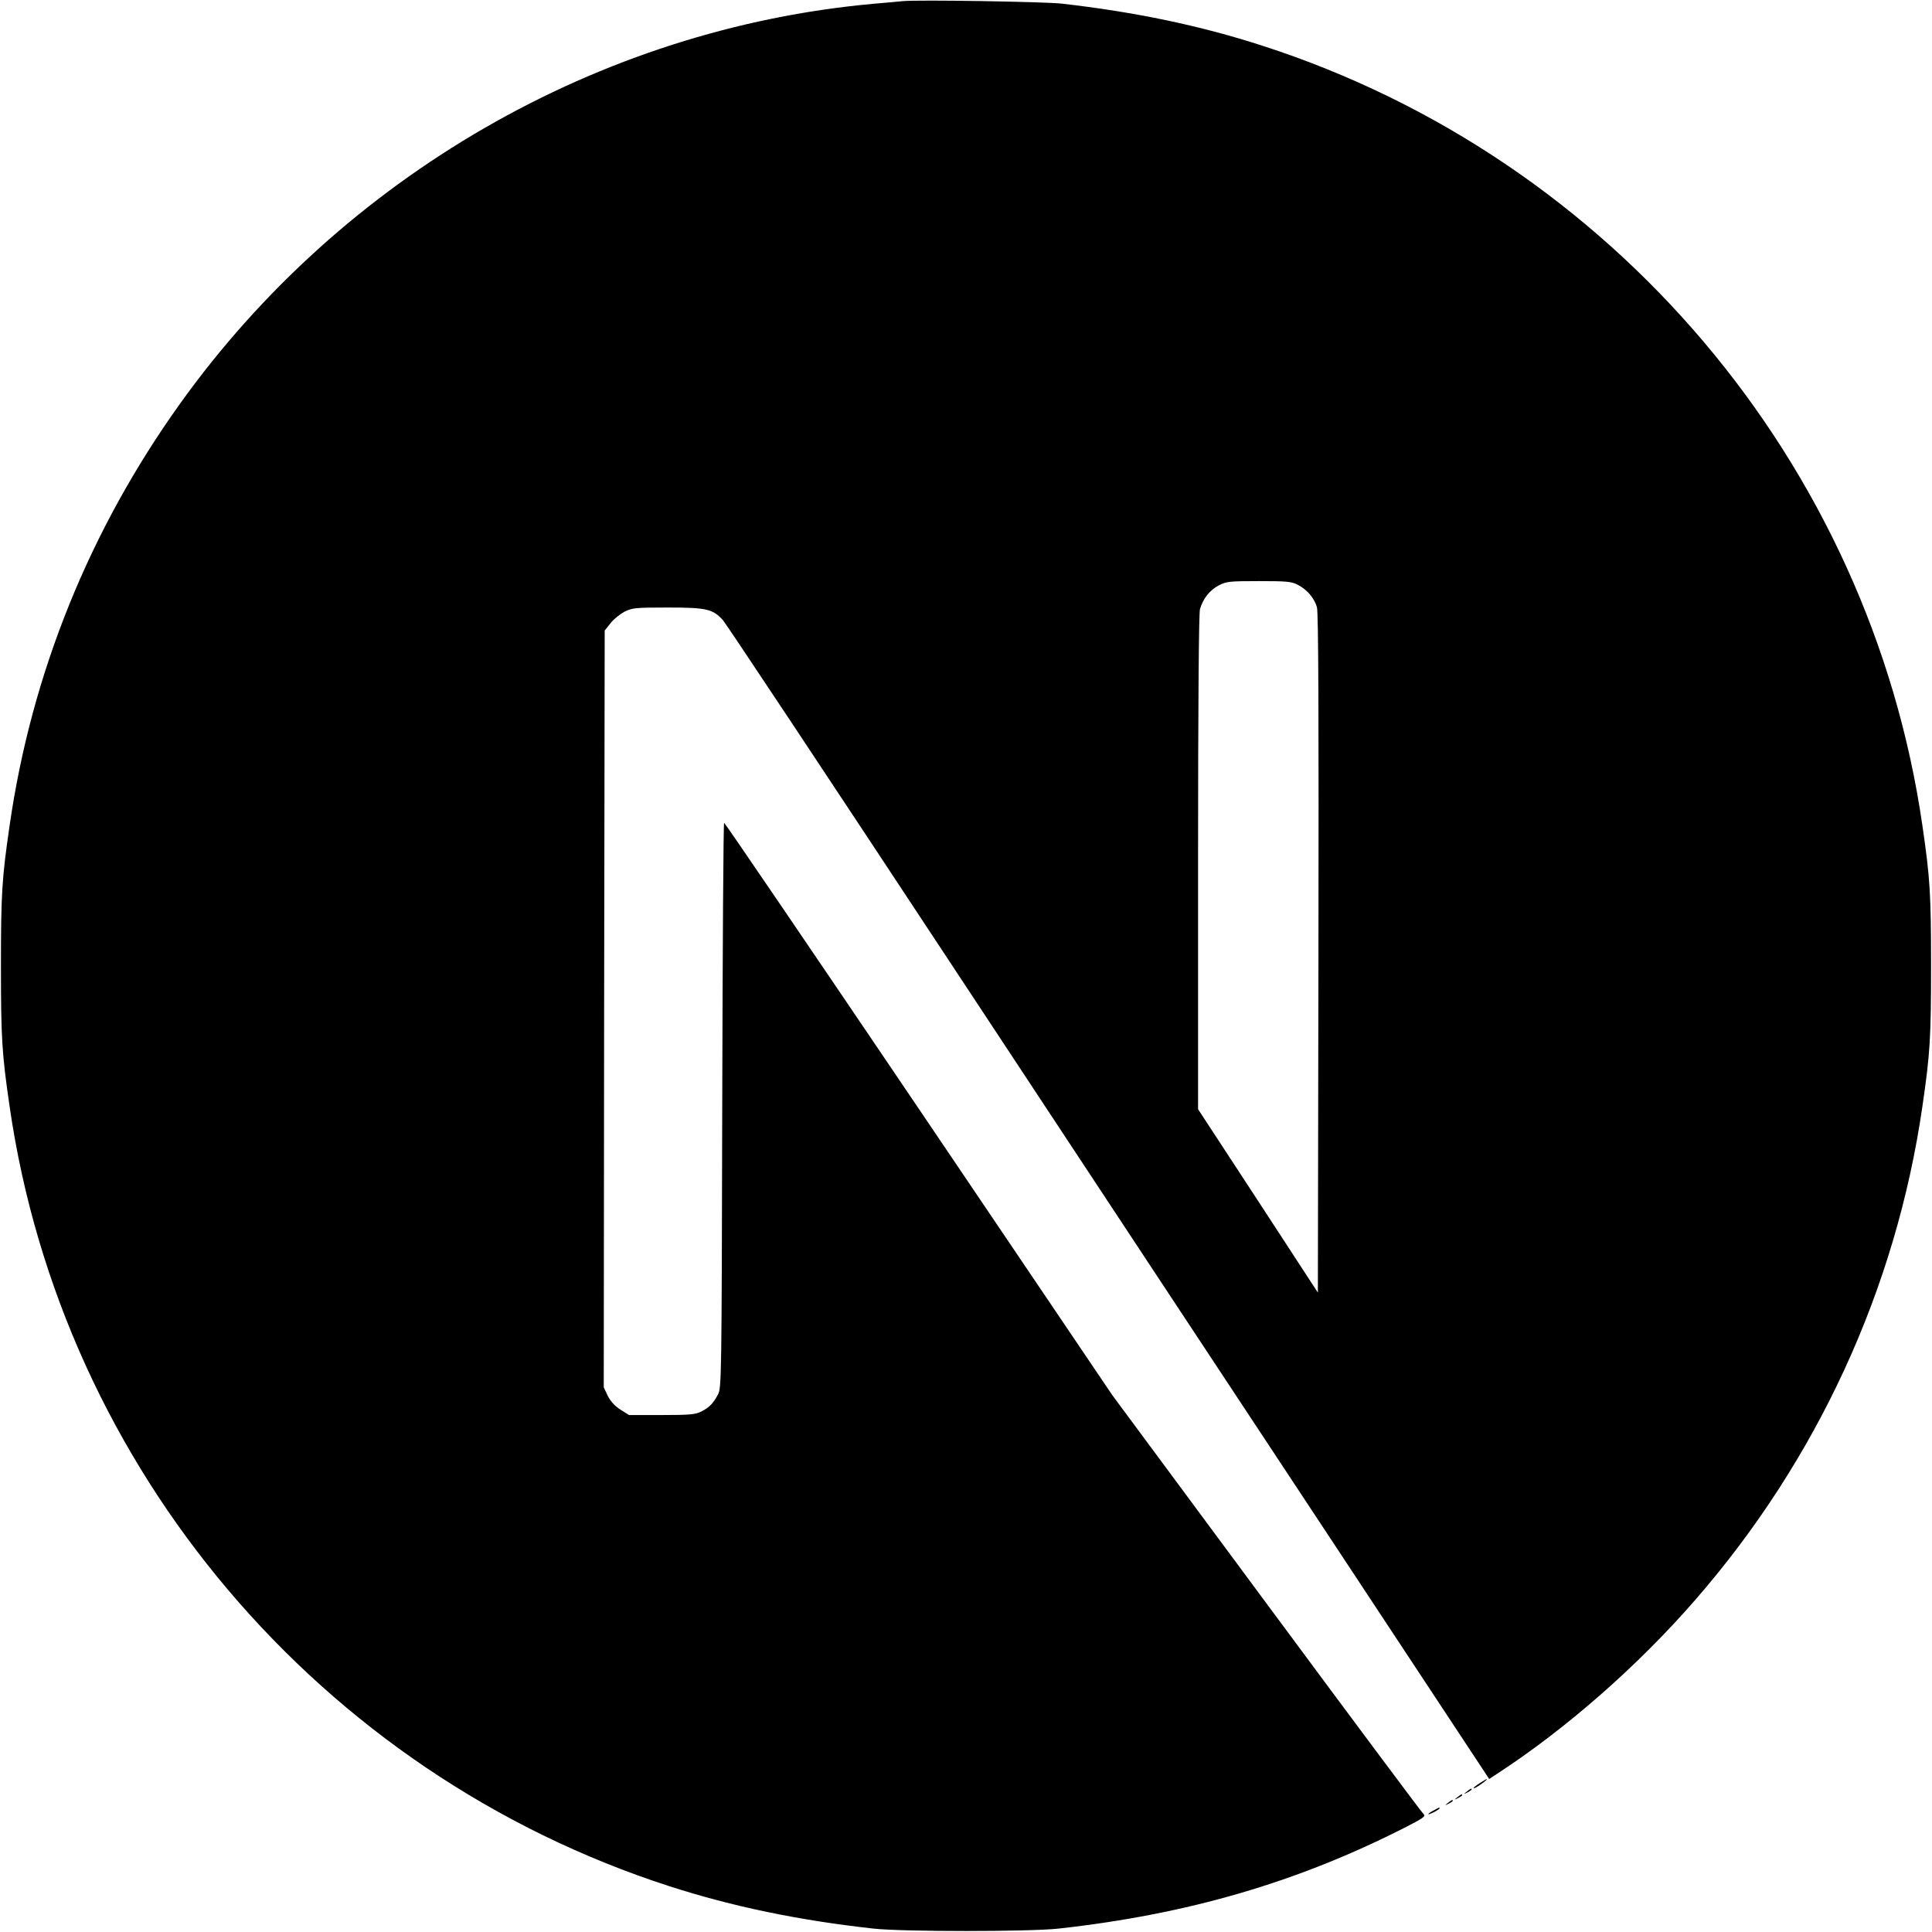
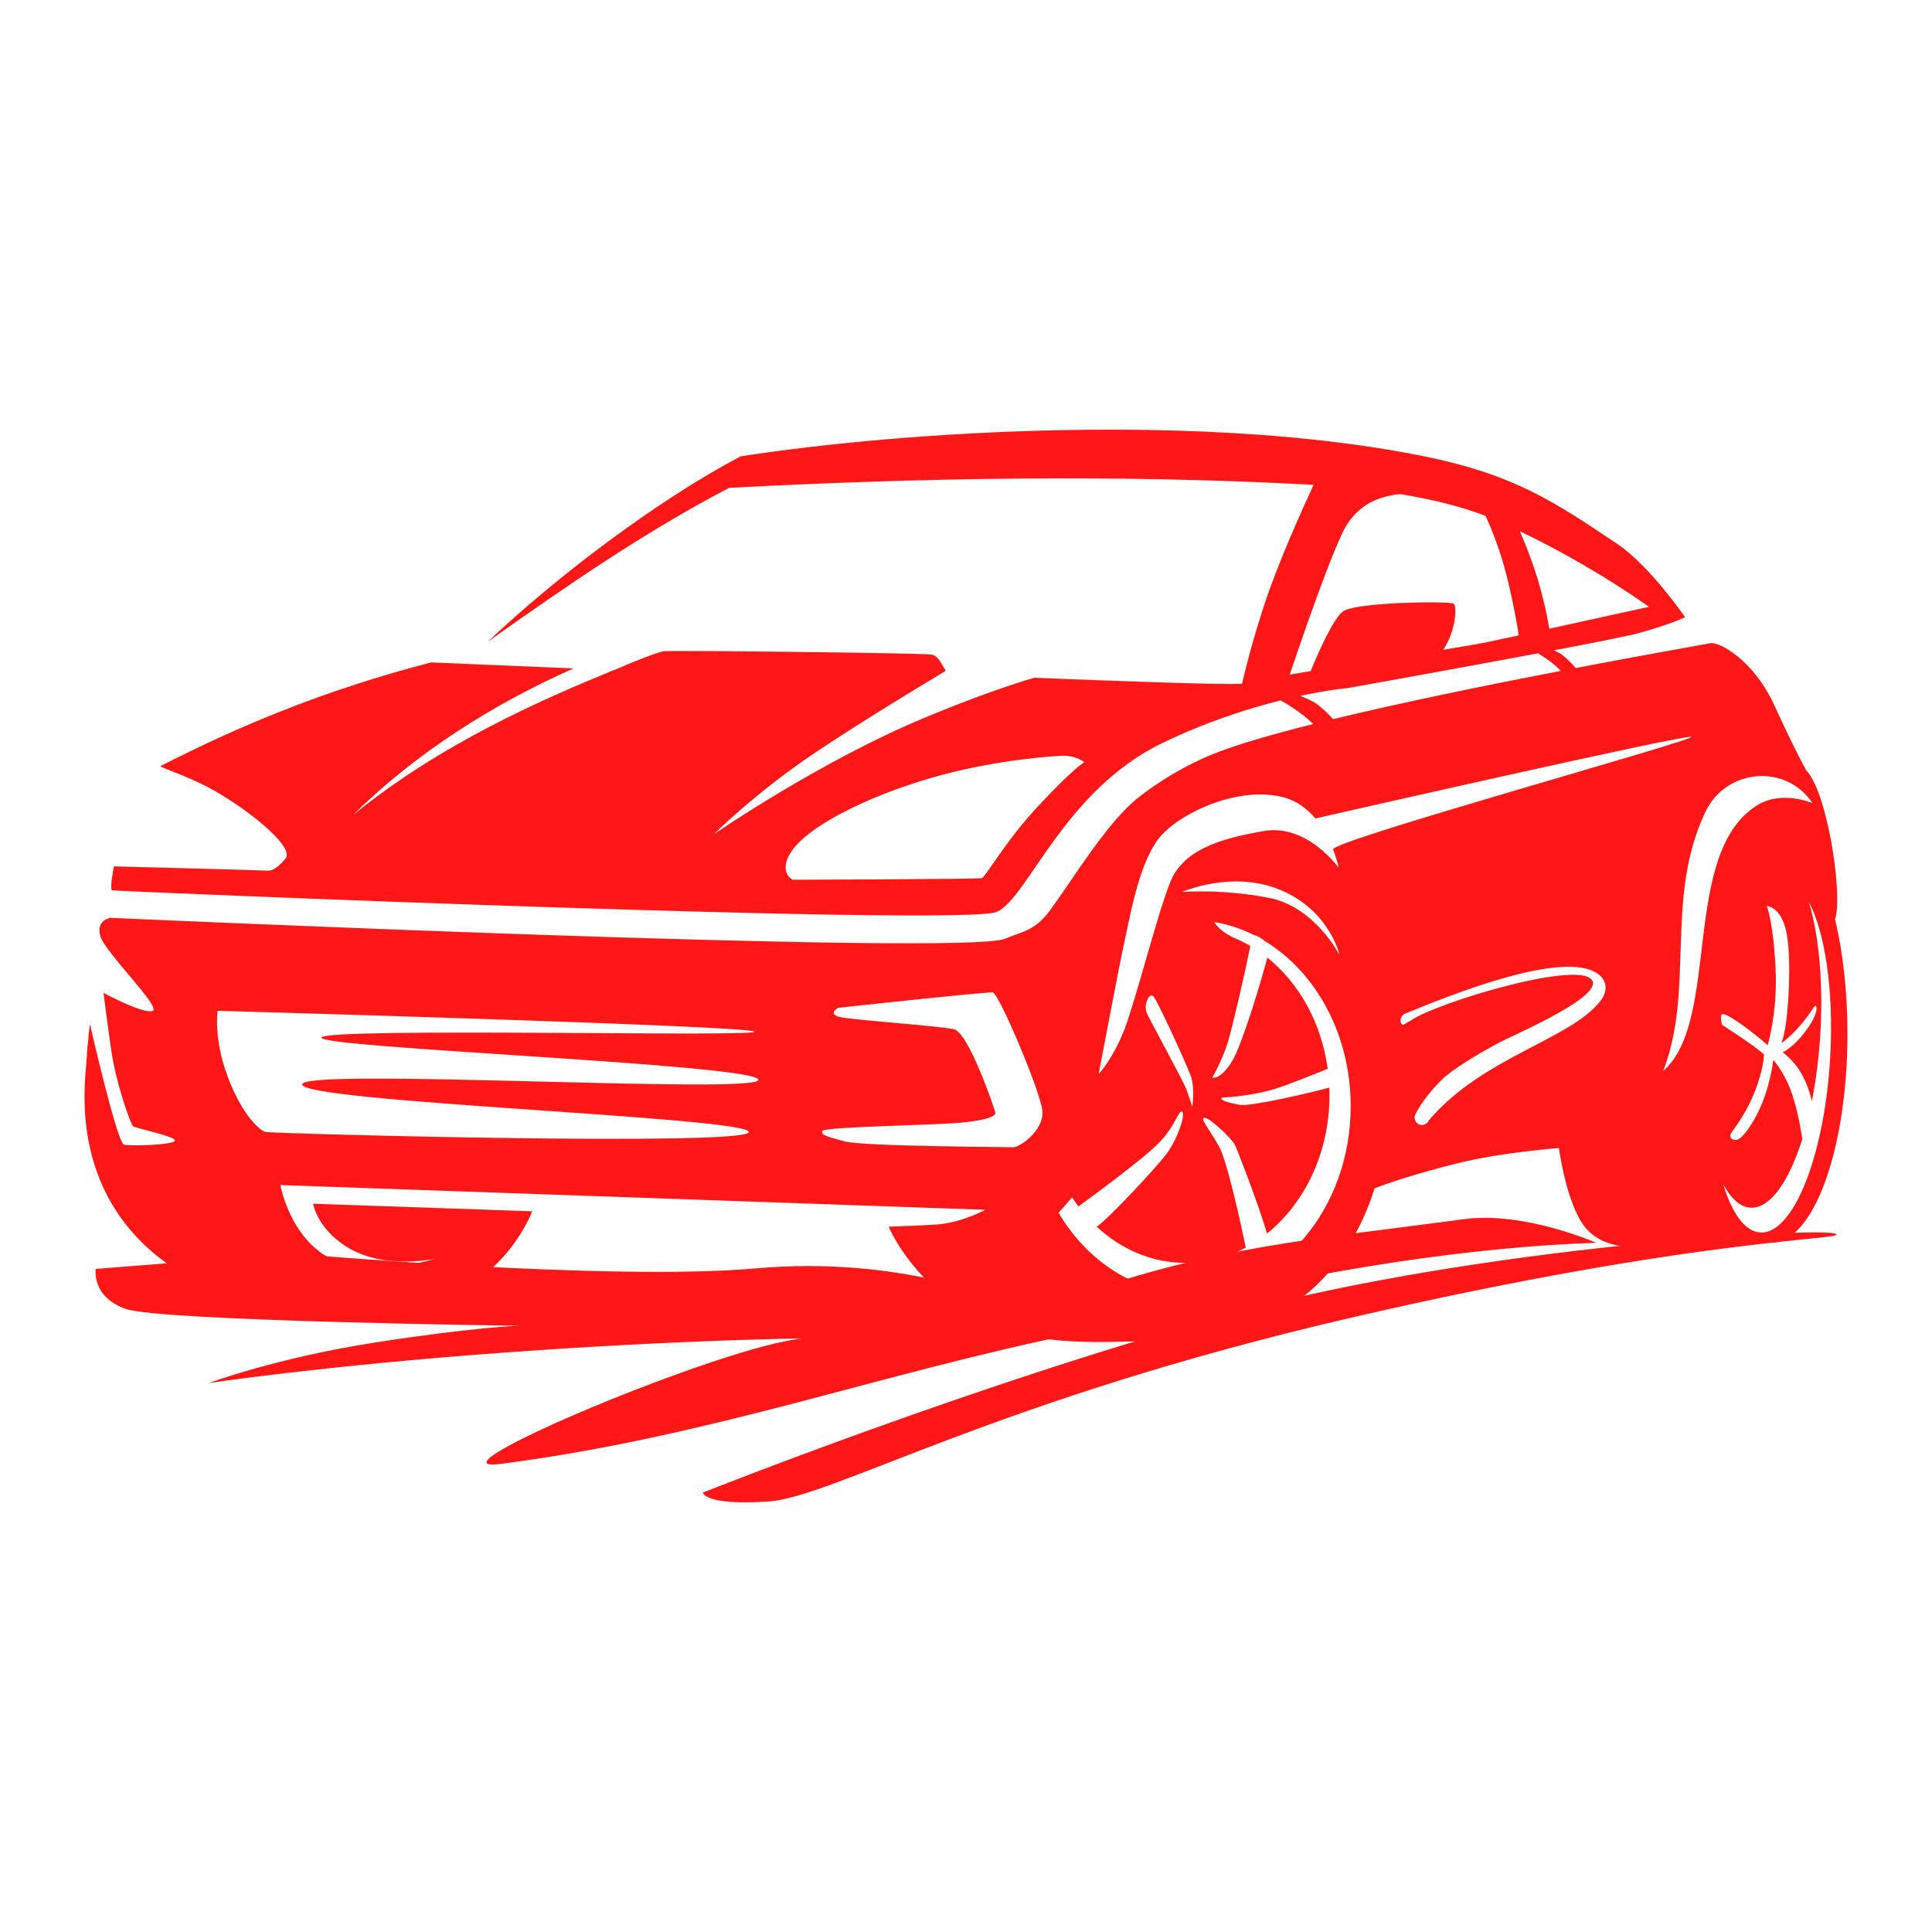
- <svg xmlns="http://www.w3.org/2000/svg" version="1.0" width="1024pt" height="1024pt" viewBox="0 0 1024 1024" preserveAspectRatio="xMidYMid meet">
-   <g transform="translate(0,1024) scale(0.1,-0.1)" fill="#000000" stroke="none">
-     <path d="M4785 10234 c-22 -2 -92 -9 -155 -14 -1453 -131 -2814 -915 -3676 -2120 -480 -670 -787 -1430 -903 -2235 -41 -281 -46 -364 -46 -745 0 -381 5 -464 46 -745 278 -1921 1645 -3535 3499 -4133 332 -107 682 -180 1080 -224 155 -17 825 -17 980 0 687 76 1269 246 1843 539 88 45 105 57 93 67 -8 6 -383 509 -833 1117 l-818 1105 -1025 1517 c-564 834 -1028 1516 -1032 1516 -4 1 -8 -673 -10 -1496 -3 -1441 -4 -1499 -22 -1533 -26 -49 -46 -69 -88 -91 -32 -16 -60 -19 -211 -19 l-173 0 -46 29 c-30 19 -52 44 -67 73 l-21 45 2 2005 3 2006 31 39 c16 21 50 48 74 61 41 20 57 22 230 22 204 0 238 -8 291 -66 15 -16 570 -852 1234 -1859 664 -1007 1572 -2382 2018 -3057 l810 -1227 41 27 c363 236 747 572 1051 922 647 743 1064 1649 1204 2615 41 281 46 364 46 745 0 381 -5 464 -46 745 -278 1921 -1645 3535 -3499 4133 -327 106 -675 179 -1065 223 -96 10 -757 21 -840 13z m2094 -3094 c48 -24 87 -70 101 -118 8 -26 10 -582 8 -1835 l-3 -1798 -317 486 -318 486 0 1307 c0 845 4 1320 10 1343 16 56 51 100 99 126 41 21 56 23 213 23 148 0 174 -2 207 -20z" />
-     <path d="M7843 789 c-35 -22 -46 -37 -15 -20 22 13 58 40 52 41 -3 0 -20 -10 -37 -21z" />
-     <path d="M7774 744 c-18 -14 -18 -15 4 -4 12 6 22 13 22 15 0 8 -5 6 -26 -11z" />
-     <path d="M7724 714 c-18 -14 -18 -15 4 -4 12 6 22 13 22 15 0 8 -5 6 -26 -11z" />
-     <path d="M7674 684 c-18 -14 -18 -15 4 -4 12 6 22 13 22 15 0 8 -5 6 -26 -11z" />
-     <path d="M7598 644 c-38 -20 -36 -28 2 -9 17 9 30 18 30 20 0 7 -1 6 -32 -11z" />
+ <svg xmlns="http://www.w3.org/2000/svg" version="1.0" width="700pt" height="700pt" viewBox="0 0 700 700" preserveAspectRatio="xMidYMid meet" id="svg73">
+   <defs id="defs77">
+     <clipPath id="id1">
+       <path d="m 37,237.777 h 335.809 v 54.906 H 37 Z m 0,0" clip-rule="nonzero" id="path643" />
+     </clipPath>
+     <clipPath id="id1-4">
+       <path d="m 37,237.777 h 335.809 v 54.906 H 37 Z m 0,0" clip-rule="nonzero" id="path643-8" />
+     </clipPath>
+   </defs>
+   <g id="g773" transform="translate(0,-63.66767)">
+     <path fill="#ff1616" d="m 550.661,256.136 c 27.423,13.193 46.772,27.401 46.772,27.401 0,0 -19.166,4.231 -36.084,7.926 -0.771,-4.665 -2.791,-14.898 -6.854,-25.792 -1.499,-4.048 -2.777,-7.17 -3.835,-9.535 z m -39.639,177.377 c -1.381,0.558 -2.828,2.27 -3.364,0.896 -0.558,-1.381 0.103,-2.946 1.477,-3.497 13.539,-5.502 58.019,-24.051 70.221,-14.068 1.668,1.359 2.402,2.997 2.373,4.819 -0.044,1.616 -0.727,3.232 -1.954,4.79 -10.975,13.935 -42.886,20.356 -62.096,43.187 -0.588,1.359 -2.145,1.991 -3.511,1.418 -1.359,-0.595 -1.983,-2.152 -1.388,-3.511 0,-0.022 2.343,-5.487 9.572,-12.62 3.636,-3.607 11.511,-8.426 20.047,-13.098 5.208,-2.85 35.76,-15.735 34.747,-22.185 -1.455,-9.344 -56.821,7.199 -66.121,13.869 z M 655.371,390.384 c 5.818,11.107 9.043,31.816 7.787,55.529 -1.859,35.496 -13.024,64.3 -24.932,64.329 -5.737,0.022 -10.63,-6.678 -13.906,-17.63 2.887,5.502 6.428,8.654 10.365,8.639 6.905,-0.015 13.568,-9.726 18.306,-24.844 -0.411,-2.982 -1.41,-9.241 -3.504,-15.794 -2.042,-6.406 -5.26,-10.865 -7.001,-12.958 -0.213,2.094 -0.749,5.289 -2.057,9.961 -2.843,10.196 -8.698,18.402 -10.901,18.938 -2.182,0.536 -2.645,-0.823 -2.593,-1.704 0.051,-0.889 4.797,-5.715 8.514,-14.854 3.732,-9.138 3.622,-13.935 3.622,-13.935 l 0.279,-0.147 c -0.588,-0.558 -1.359,-1.205 -2.358,-1.976 -4.253,-3.313 -13.083,-8.977 -13.083,-8.977 0,0 -0.823,-3.364 0,-3.783 1.719,-0.852 11.937,7.104 16.573,11.203 1.212,-4.51 3.453,-14.868 2.85,-27.68 -0.823,-17.315 -3.203,-22.751 -3.203,-22.751 0,0 4.386,-0.008 6.641,7.566 2.233,7.581 1.646,24.874 0.353,34.607 -0.448,3.262 -1.036,5.678 -1.646,7.471 1.668,-1.219 3.989,-3.166 6.501,-6.06 4.848,-5.59 5.201,-7.669 5.847,-7.434 0.661,0.235 0.904,3.137 -3.776,9.374 -3.262,4.356 -6.266,6.494 -8.147,7.486 1.219,0.852 2.63,2.138 4.297,4.092 3.475,4.099 5.319,9.55 6.266,13.561 1.579,-7.86 2.667,-16.551 3.151,-25.689 0.97,-18.321 -0.735,-34.842 -4.246,-46.537 z m -52.766,61.317 c 11.533,-29.781 0.448,-62.617 15.272,-93.816 7.5,-15.787 29.171,-17.704 38.816,-3.225 0,0 -10.872,-4.694 -19.651,0.558 -28.4,17.006 -13.311,78.132 -34.438,96.483 z M 428.357,386.828 c 0,0 18.174,-8.117 35.834,-0.595 17.682,7.53 21.157,23.478 21.157,23.478 0,0 -8.837,-17.506 -25.718,-20.767 -16.896,-3.262 -31.272,-2.116 -31.272,-2.116 z m 3.122,66.753 c -3.401,-8.536 -12.297,-27.526 -13.531,-28.855 -1.579,-1.734 -3.783,3.181 -2.365,6.171 1.41,2.99 13.333,24.859 14.281,27.452 0.948,2.6 2.13,6.303 2.13,6.303 0.389,-2.931 0.573,-8.308 -0.514,-11.07 z m 8.477,-55.859 c 5.12,0.882 10.027,2.527 14.604,4.841 0.97,0.11 2.387,0.97 3.533,1.954 18.578,11.203 31.287,33.814 31.287,59.958 0,37.347 -25.953,67.723 -57.997,67.833 -19.842,0.066 -37.354,-11.504 -47.823,-29.215 1.256,-1.41 3.129,-3.563 4.87,-5.59 0.749,1.124 1.521,2.226 2.307,3.284 2.409,-1.741 24.198,-17.601 29.7,-23.581 5.825,-6.332 6.641,-11.673 7.919,-10.703 1.286,0.962 -1.763,10.035 -5.811,15.39 -3.746,4.951 -21.259,23.764 -25.204,26.218 8.896,8.264 20.157,13.171 32.418,13.135 7.713,-0.015 15.03,-1.998 21.619,-5.546 -2.042,-9.792 -6.839,-31.676 -9.755,-36.767 -3.776,-6.626 -6.949,-10.079 -5.208,-10.262 1.734,-0.162 9.631,7.243 10.901,9.609 0.948,1.792 8.646,21.752 11.761,32.308 13.656,-10.968 22.626,-29.318 22.626,-50.107 0,-0.918 -0.022,-1.844 -0.059,-2.762 -4.723,1.403 -28.444,6.979 -32.433,6.259 -4.341,-0.786 -6.479,-1.565 -6.714,-2.189 -0.228,-0.639 2.454,-0.573 2.454,-0.573 0,0 8.984,-0.573 16.808,-2.975 5.833,-1.792 14.861,-5.59 19.298,-7.309 -2.277,-16.72 -10.417,-31.14 -21.891,-40.322 -2.292,8.977 -9.168,31.507 -12.635,37.332 -4.261,7.133 -7.265,6.178 -7.265,6.178 0,0 3.717,-6.663 5.612,-12.826 1.616,-5.252 6.589,-26.776 8.125,-34.894 -1.05,-0.624 -2.145,-1.197 -3.254,-1.741 l -0.022,-0.015 c -0.94,-0.448 -1.888,-0.882 -2.88,-1.278 -2.343,-1.175 -5.495,-3.129 -6.891,-5.642 z m -136.298,31.11 c 0,0 53.846,-5.877 56.043,-5.576 2.219,0.309 17.366,35.988 17.99,42.945 0.639,6.949 -8.198,13.296 -10.725,13.149 -2.52,-0.162 -54.302,-0.286 -61.089,-2.167 -6.802,-1.888 -8.536,-2.351 -7.89,-3.761 0.624,-1.432 37.244,-2.027 48.447,-2.85 11.21,-0.845 14.376,-2.578 14.215,-3.695 -0.162,-1.109 -9.631,-29.053 -15.001,-30.288 -5.37,-1.249 -36.781,-3.35 -41.358,-4.444 -4.569,-1.087 -0.632,-3.313 -0.632,-3.313 z m -16.411,-46.412 c 0,0 66.783,-0.235 68.355,-0.558 1.572,-0.316 8.198,-12.973 20.995,-26.615 12.782,-13.634 16.249,-15.39 16.249,-15.39 0,0 -2.99,-2.667 -8.514,-2.343 -9.094,0.551 -29.178,2.417 -50.945,9.205 -22.964,7.177 -47.433,19.555 -48.667,30.339 -0.485,4.106 2.527,5.363 2.527,5.363 z M 78.863,429.905 c 0,0 -1.572,9.969 3.636,23.86 5.208,13.884 11.526,19.401 13.583,20.011 2.042,0.632 177.112,5.341 175.21,-0.037 -1.888,-5.355 -160.371,-10.681 -161.796,-17.079 -1.418,-6.391 166.71,3.783 165.271,-1.822 -1.41,-5.59 -159.746,-11.467 -158.329,-15.25 1.425,-3.805 161.803,0 156.757,-2.204 -5.047,-2.189 -194.331,-7.478 -194.331,-7.478 z m 319.199,22.942 c 0,0 7.427,-39.389 9.469,-48.542 2.057,-9.175 5.363,-29.428 13.414,-38.133 8.059,-8.727 28.576,-17.814 44.201,-13.59 4.834,1.293 8.573,4.217 11.438,7.655 v -0.022 c 0,0 132.882,-30.28 136.188,-29.582 3.328,0.713 -129.194,37.237 -129.797,40.77 1.499,3.835 2.072,6.7 2.072,6.7 0,0 -11.364,-16.073 -27.151,-13.333 -15.787,2.747 -29.208,6.736 -33.931,18.6 -4.746,11.886 -12.481,42.724 -16.58,53.332 -4.121,10.586 -9.322,16.147 -9.322,16.147 z m 76.817,-146.031 c 2.556,-6.237 8.183,-19.136 11.739,-21.649 4.746,-3.335 37.736,-3.768 39.94,-2.814 1.638,0.698 0.749,10.328 -3.644,16.742 7.346,-1.205 13.054,-2.174 15.647,-2.711 2.49,-0.522 6.678,-1.432 11.695,-2.512 -0.588,-4.04 -1.829,-11.283 -4.283,-21.23 -2.307,-9.359 -5.495,-17.182 -7.728,-22.067 -9.381,-3.614 -20.282,-6.141 -31.022,-7.897 -7.875,0.845 -14.501,3.783 -19.188,11.041 -4.746,7.368 -17.307,44.172 -20.738,54.353 2.358,-0.397 4.9,-0.808 7.581,-1.256 z m -3.798,8.977 c 10.542,-2.263 17.116,-2.799 17.116,-2.799 0,0 38.324,-6.846 69.038,-12.613 1.947,1.146 5.671,3.533 8.25,6.362 -25.865,4.981 -56.704,11.254 -82.444,17.476 -2.38,-2.564 -5.238,-5.274 -7.677,-6.531 -1.682,-0.859 -3.115,-1.462 -4.283,-1.895 z M 58.03,341.313 c 2.027,1.146 12.231,4.356 21.23,9.748 13.73,8.22 27.166,19.82 24.235,23.603 -1.087,1.425 -4.099,4.606 -6.318,4.459 C 94.973,378.961 41.295,377.565 41.295,377.565 c 0,0 -1.734,8.382 -0.632,8.69 1.117,0.323 309.245,13.193 320.609,7.779 11.372,-5.436 24.33,-44.032 60.002,-61.214 15.911,-7.669 30.941,-12.437 42.724,-15.375 1.521,0.823 7.464,4.209 11.79,8.558 -15.581,3.908 -28.76,7.743 -36.995,11.166 -9.609,4.004 -18.776,9.498 -26.328,15.449 -11.379,9.014 -22.934,28.473 -32.146,41.057 -5.465,7.434 -10.74,7.728 -16.073,10.086 -14.406,6.42 -324.209,-7.544 -324.209,-7.544 0,0 -5.532,0.808 -3.629,6.81 1.895,6.002 22.567,26.005 18.769,26.96 -3.769,0.962 -17.66,-6.582 -17.66,-6.582 0,0 1.087,9.175 2.828,21.017 1.734,11.849 6.942,26.526 7.89,27.312 0.955,0.786 15.162,3.585 15.162,5.157 0,1.579 -15.948,2.123 -18.475,1.491 -2.52,-0.624 -12.312,-43.577 -12.312,-43.577 0,0 -0.463,1.109 -1.734,19.129 -3.974,56.777 39.859,84.986 91.245,85.361 8.668,0.051 17.19,-1.521 24.903,-3.82 2.527,-0.286 5.686,-0.786 9.667,-1.521 26.189,-4.907 36.15,-31.412 36.15,-31.412 l -79.396,-2.747 c 0,0 1.572,10.108 14.354,16.866 12.687,6.7 29.626,3.137 29.876,3.078 -8.47,2.424 -24.293,5.723 -35.871,0.904 -16.573,-6.905 -20.216,-27.606 -20.216,-27.606 l 255.458,8.969 c -0.015,0 -8.999,4.856 -18.005,5.355 -8.984,0.5 -17.043,0.771 -17.043,0.771 0,0 7.339,18.218 28.664,31.176 21.296,12.98 46.412,10.519 68.421,10.218 7.111,-0.103 12.643,-1.631 16.859,-3.658 0.668,0.022 1.315,0.037 1.976,0.037 27.437,-0.11 50.849,-21.539 60.083,-51.642 5.172,-2.05 14.251,-5.113 29.502,-8.977 11.004,-2.799 24.624,-4.555 37.303,-5.671 1.014,6.685 3.489,19.518 8.323,27.063 6.744,10.519 20.576,8.588 20.576,8.588 16.558,-0.522 33.652,-1.308 48.183,-1.344 15.184,-0.059 27.481,-33.961 27.481,-75.73 0,-15.338 -1.66,-29.604 -4.51,-41.527 0.14,-0.338 0.25,-0.624 0.301,-0.837 2.233,-10.446 -3.276,-45.325 -10.733,-53.06 0,0 -3.945,-6.942 -11.533,-23.515 -7.566,-16.558 -20.047,-23.155 -23.199,-22.53 -1.175,0.25 -21.656,3.798 -48.77,8.984 -1.859,-2.116 -4.371,-4.643 -6.442,-5.723 -0.529,-0.264 -1.006,-0.5 -1.455,-0.691 14.839,-2.821 27.026,-5.238 30.772,-6.259 11.688,-3.203 16.734,-5.752 16.734,-5.752 0,0 -12.782,-18.607 -24.462,-26.468 -23.382,-15.735 -37.795,-25.197 -69.618,-31.72 -78.448,-16.073 -187.419,-9.498 -248.148,-0.073 -30.229,15.985 -66.621,43.496 -91.575,67.165 27.959,-19.783 56.116,-39.367 87.454,-55.764 69.956,-3.68 141.837,-4.929 211.749,-1.08 -3.835,8.279 -12.745,27.974 -17.741,43.084 -4.4,13.384 -6.979,23.742 -8.176,28.973 -7.486,0.47 -46.824,-1.036 -75.319,-2.167 -8.683,2.586 -21.59,6.957 -39.47,14.391 -38.354,15.934 -76.553,42.298 -76.553,42.298 0,0 11.827,-11.886 29.986,-24.918 14.758,-10.564 43.687,-28.099 54.008,-34.291 -1.3,-1.976 -2.645,-5.421 -5.076,-5.862 -3.475,-0.61 -93.757,-1.579 -96.923,-1.241 -1.594,0.162 -6.229,1.917 -10.402,3.607 -0.977,0.404 -1.998,0.823 -3.027,1.227 -2.696,1.139 -4.723,2.013 -4.723,2.013 h -0.147 c -25.469,10.483 -62.25,26.313 -94.411,52.487 22.552,-22.361 50.776,-40.241 79.859,-53.097 l -51.598,-2.174 c -38.449,9.954 -69.839,23.103 -98.194,37.641" fill-opacity="1" fill-rule="evenodd" id="path648" style="stroke-width:1.881" />
+     <g clip-path="url(#id1-4)" id="g652" transform="matrix(1.880579,0,0,1.880579,-35.70547,57.58012)">
+       <path fill="#ff1616" d="m 154.402,290.809 c 0,0 53.539,-21.336 101.48,-34.379 47.938,-13.055 112.82,-16.773 116.602,-15.527 3.77,1.254 -24.68,0.336 -93.18,16.203 -68.5,15.855 -99.977,34.629 -112.309,35.418 -12.344,0.801 -12.594,-1.715 -12.594,-1.715 z M 75.129,244.727 c 0,0 61.113,5.402 89.41,2.887 28.293,-2.523 47.777,6.309 47.777,6.309 l 12.945,-0.656 c 26.906,-9.828 47.02,-11.281 75.828,-15.145 11.586,-1.551 25.434,4.559 25.434,4.559 -22.703,0.695 -53.672,5.137 -81.207,12.453 -6.121,1.621 -12.305,3.66 -18.539,4.926 -38.652,7.871 -70.746,19.945 -111.285,25.215 -16.172,2.105 42.887,-22.832 58.176,-24.16 0,0 -22.922,0.203 -57.547,2.719 -34.625,2.516 -56.918,5.871 -56.918,5.871 0,0 12.973,-4.844 31.988,-7.805 19.012,-2.961 27.699,-3.238 27.699,-3.238 0,0 -69.137,-0.879 -75.742,-3.262 -6.605,-2.391 -5.719,-7.688 -5.719,-7.688 l 37.699,-2.984" fill-opacity="1" fill-rule="evenodd" id="path650" />
+     </g>
  </g>
</svg>
